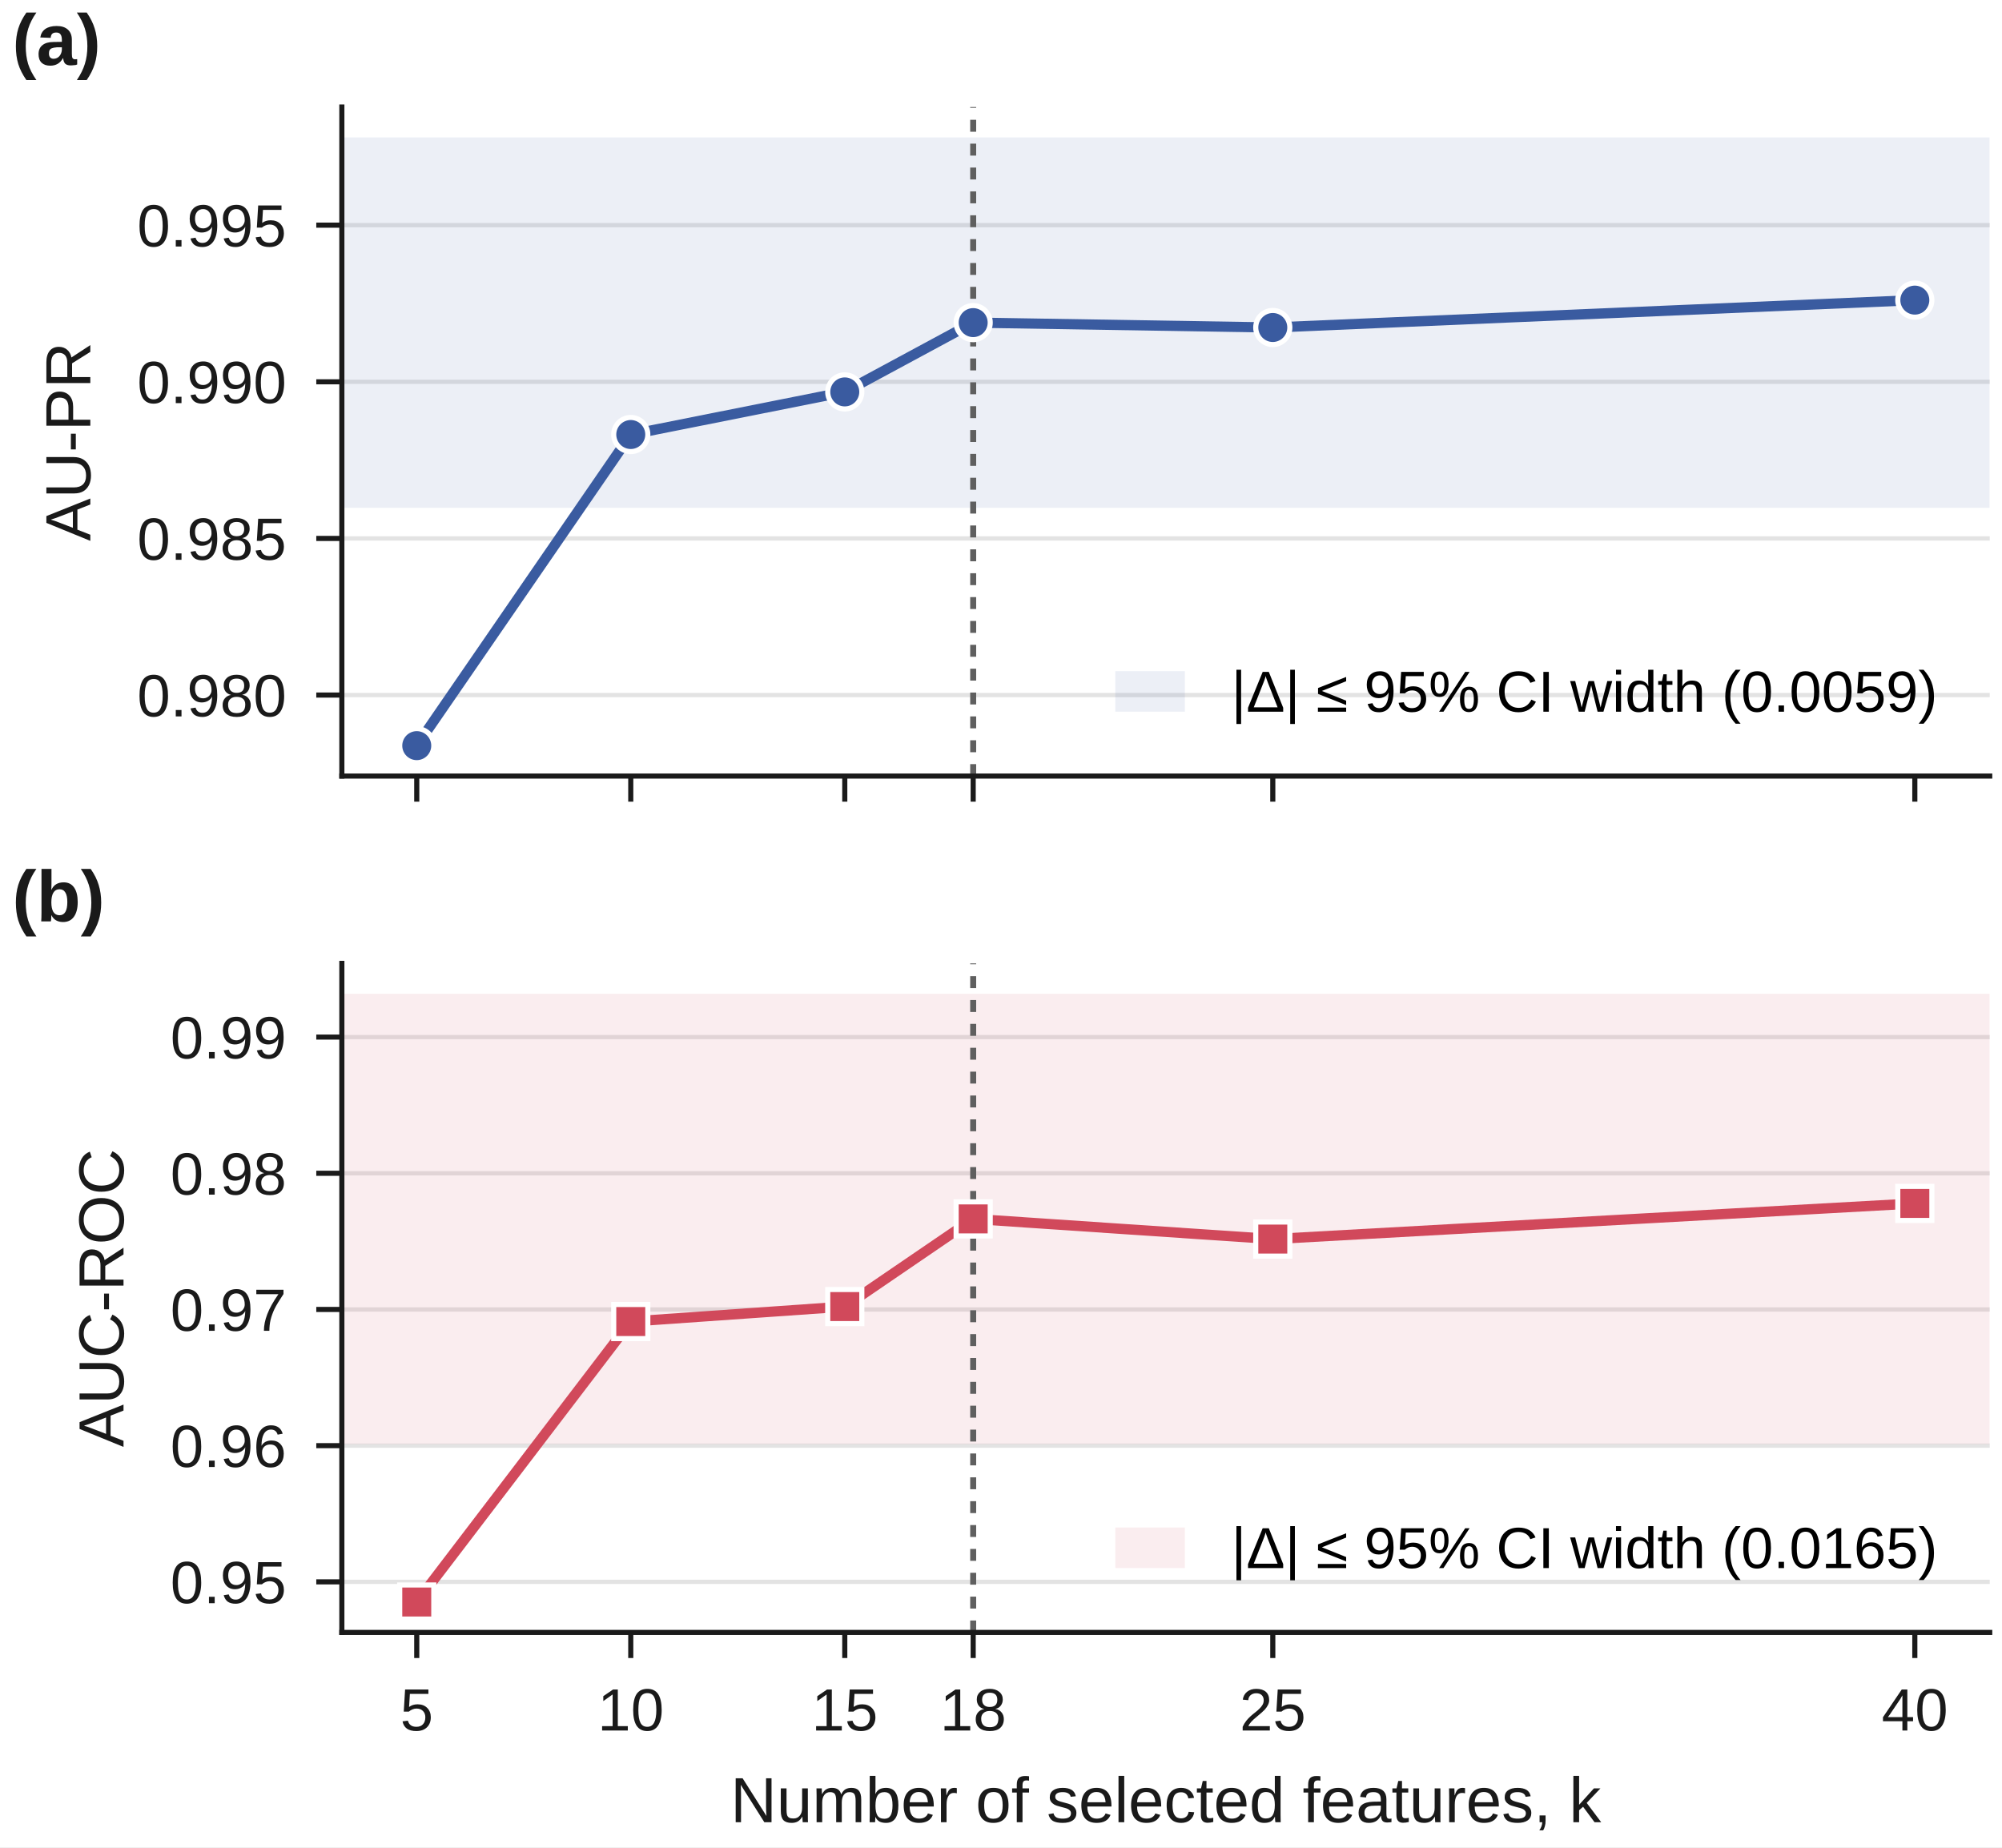
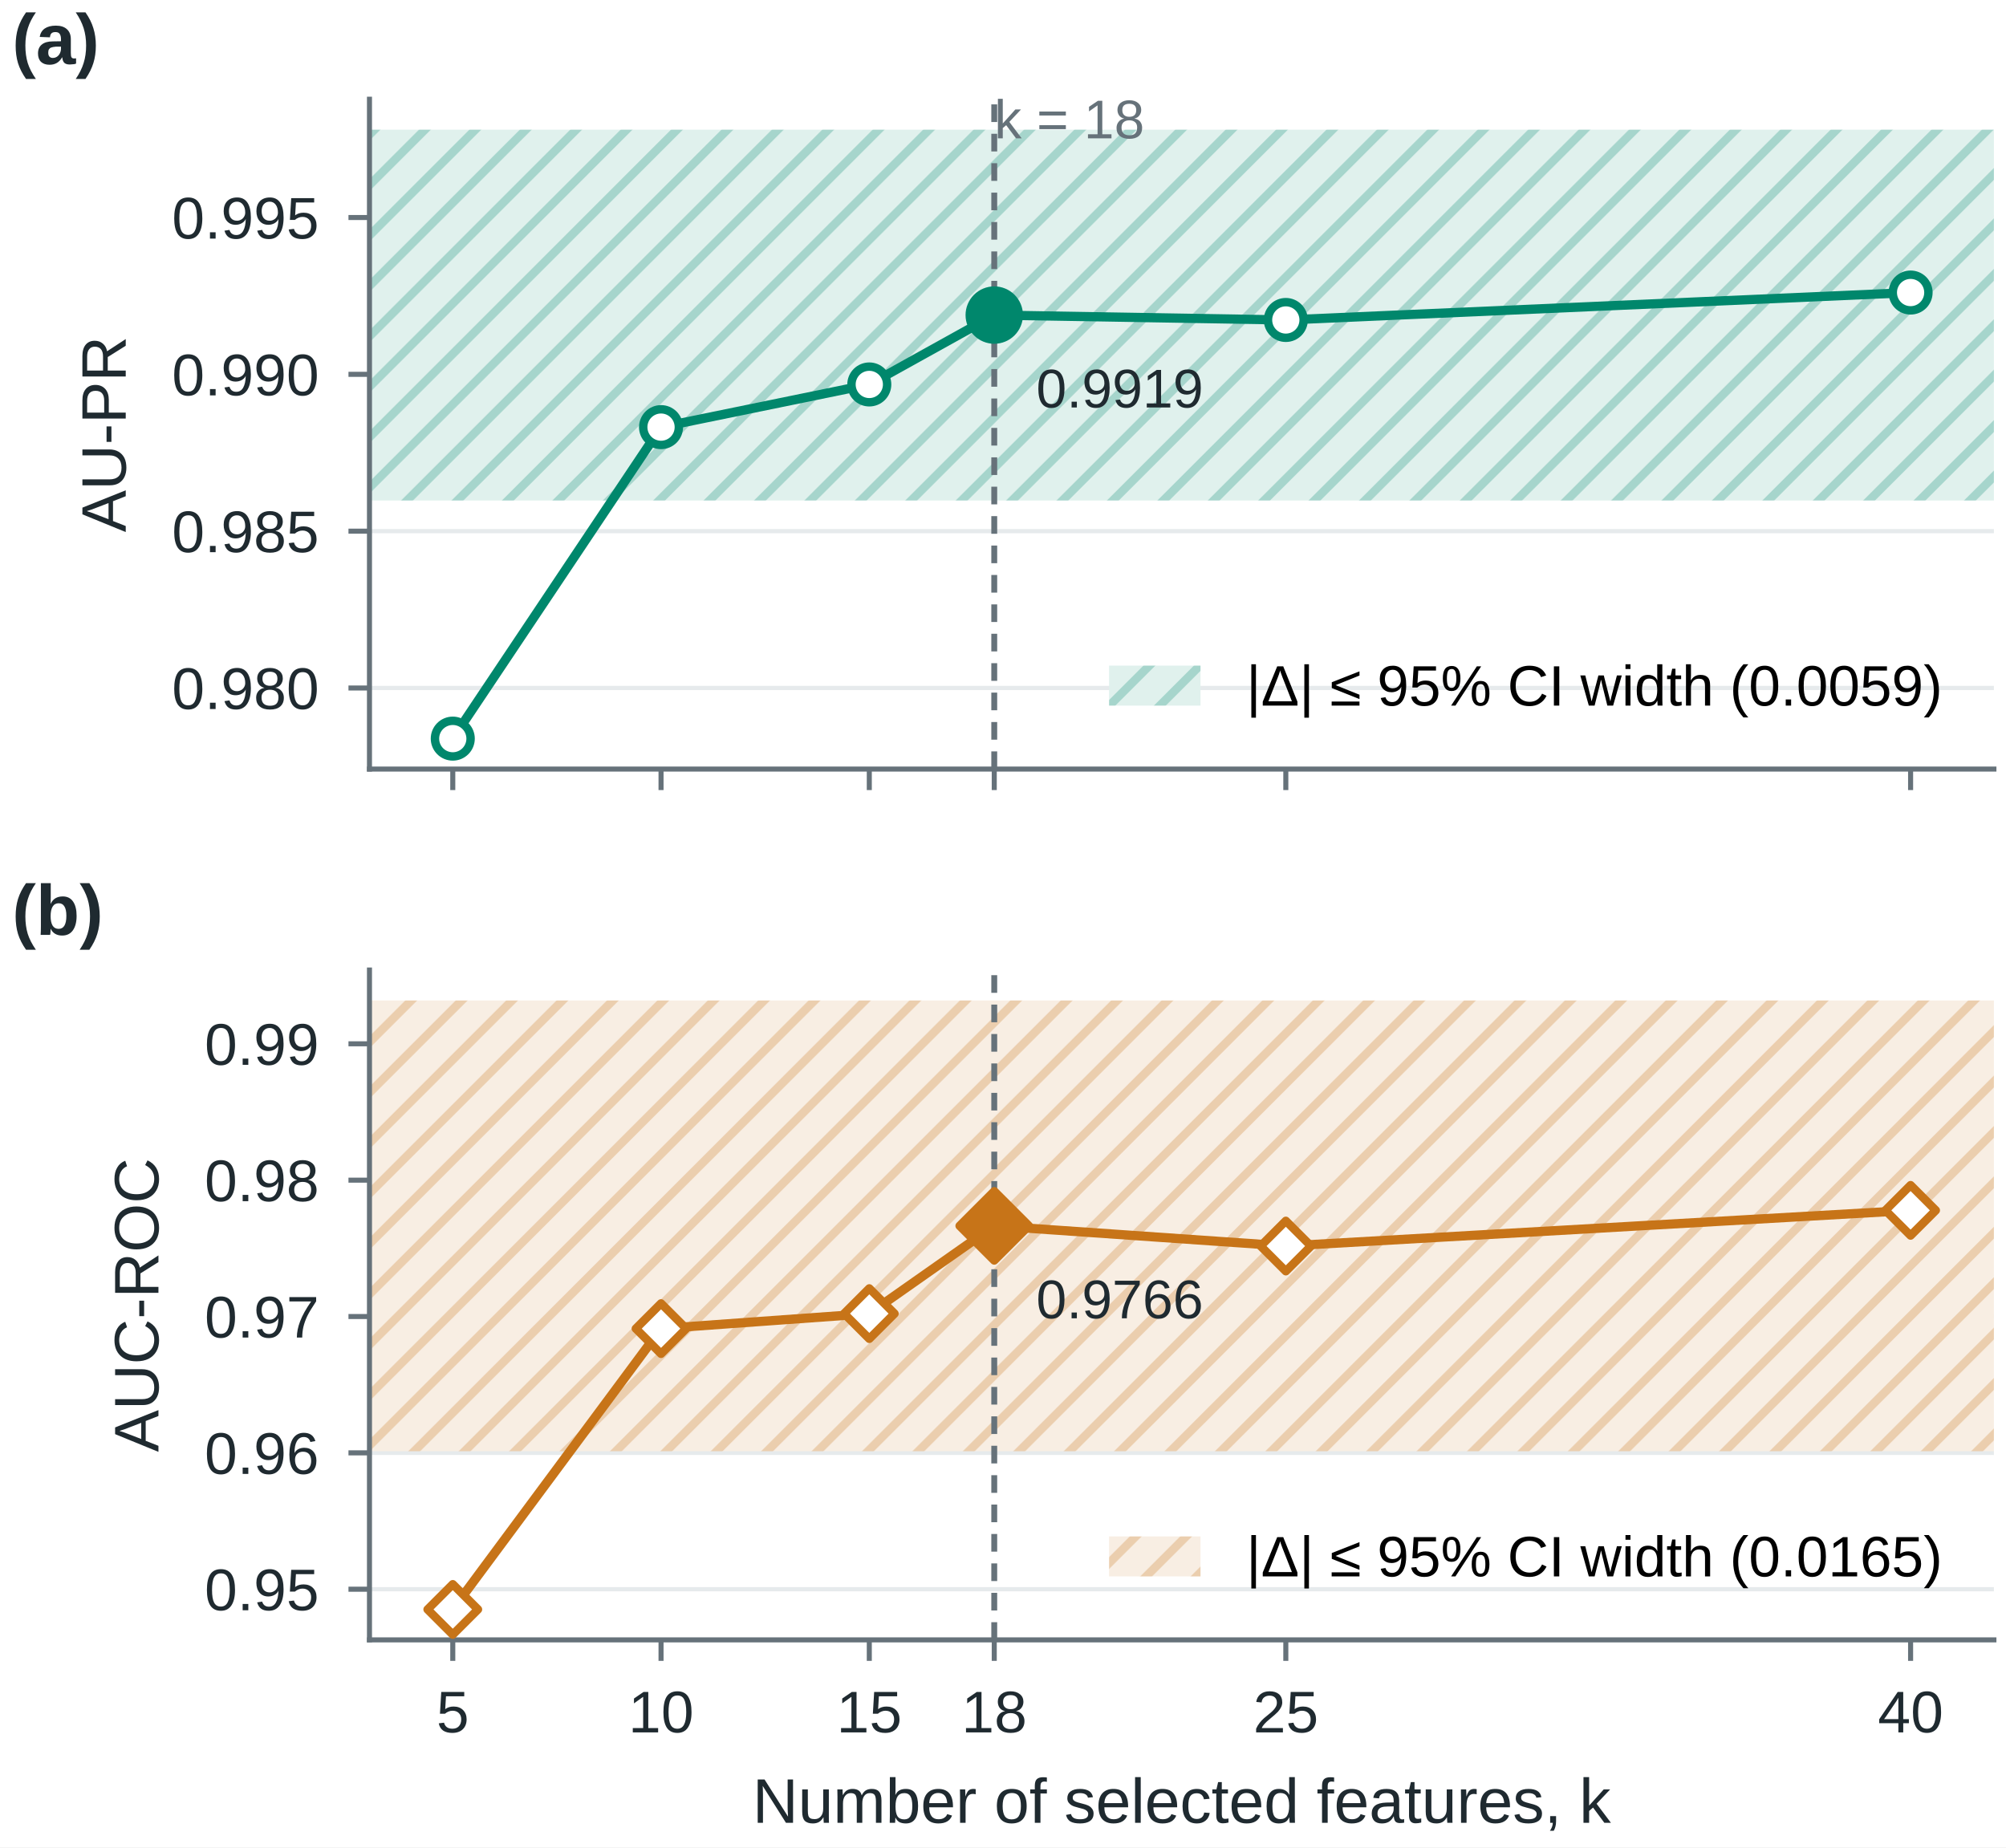
- <svg xmlns="http://www.w3.org/2000/svg" xmlns:xlink="http://www.w3.org/1999/xlink" width="234.867pt" height="216.737pt" viewBox="0 0 234.867 216.737" version="1.1">
+ <svg xmlns="http://www.w3.org/2000/svg" xmlns:xlink="http://www.w3.org/1999/xlink" width="238.734pt" height="219.854pt" viewBox="0 0 238.734 219.854" version="1.1">
  <defs>
    <style type="text/css">*{stroke-linejoin: round; stroke-linecap: butt}</style>
  </defs>
  <g id="figure_1">
    <g id="patch_1">
-       <path d="M -0 216.737  L 234.867 216.737  L 234.867 0  L -0 0  z " style="fill: #ffffff" />
+       <path d="M 0 219.854  L 238.734 219.854  L 238.734 0  L 0 0  z " style="fill: #ffffff" />
    </g>
    <g id="axes_1">
      <g id="patch_2">
-         <path d="M 40.105 91.057  L 233.427 91.057  L 233.427 12.557  L 40.105 12.557  z " style="fill: #ffffff" />
+         <path d="M 43.971 91.523  L 237.294 91.523  L 237.294 11.808  L 43.971 11.808  z " style="fill: #ffffff" />
      </g>
      <g id="matplotlib.axis_1">
        <g id="xtick_1">
          <g id="line2d_1">
            <defs>
-               <path id="m7e0cf48f08" d="M 0 0  L 0 3  " style="stroke: #1a1a1a; stroke-width: 0.6" />
+               <path id="md4a63509a5" d="M 0 0  L 0 2.5  " style="stroke: #66727a; stroke-width: 0.6" />
            </defs>
            <g>
-               <use xlink:href="#m7e0cf48f08" x="48.892" y="91.057" style="fill: #1a1a1a; stroke: #1a1a1a; stroke-width: 0.6" />
+               <use xlink:href="#md4a63509a5" x="53.885" y="91.523" style="fill: #66727a; stroke: #66727a; stroke-width: 0.6" />
            </g>
          </g>
        </g>
        <g id="xtick_2">
          <g id="line2d_2">
            <g>
-               <use xlink:href="#m7e0cf48f08" x="73.999" y="91.057" style="fill: #1a1a1a; stroke: #1a1a1a; stroke-width: 0.6" />
+               <use xlink:href="#md4a63509a5" x="78.67" y="91.523" style="fill: #66727a; stroke: #66727a; stroke-width: 0.6" />
            </g>
          </g>
        </g>
        <g id="xtick_3">
          <g id="line2d_3">
            <g>
-               <use xlink:href="#m7e0cf48f08" x="99.106" y="91.057" style="fill: #1a1a1a; stroke: #1a1a1a; stroke-width: 0.6" />
+               <use xlink:href="#md4a63509a5" x="103.455" y="91.523" style="fill: #66727a; stroke: #66727a; stroke-width: 0.6" />
            </g>
          </g>
        </g>
        <g id="xtick_4">
          <g id="line2d_4">
            <g>
-               <use xlink:href="#m7e0cf48f08" x="114.17" y="91.057" style="fill: #1a1a1a; stroke: #1a1a1a; stroke-width: 0.6" />
+               <use xlink:href="#md4a63509a5" x="118.326" y="91.523" style="fill: #66727a; stroke: #66727a; stroke-width: 0.6" />
            </g>
          </g>
        </g>
        <g id="xtick_5">
          <g id="line2d_5">
            <g>
-               <use xlink:href="#m7e0cf48f08" x="149.319" y="91.057" style="fill: #1a1a1a; stroke: #1a1a1a; stroke-width: 0.6" />
+               <use xlink:href="#md4a63509a5" x="153.025" y="91.523" style="fill: #66727a; stroke: #66727a; stroke-width: 0.6" />
            </g>
          </g>
        </g>
        <g id="xtick_6">
          <g id="line2d_6">
            <g>
-               <use xlink:href="#m7e0cf48f08" x="224.64" y="91.057" style="fill: #1a1a1a; stroke: #1a1a1a; stroke-width: 0.6" />
+               <use xlink:href="#md4a63509a5" x="227.38" y="91.523" style="fill: #66727a; stroke: #66727a; stroke-width: 0.6" />
            </g>
          </g>
        </g>
      </g>
      <g id="matplotlib.axis_2">
        <g id="ytick_1">
          <g id="line2d_7">
-             <path d="M 40.105 81.554  L 233.427 81.554  " clip-path="url(#p0facd030ea)" style="fill: none; stroke: #e3e3e3; stroke-width: 0.5; stroke-linecap: square" />
+             <path d="M 43.971 81.874  L 237.294 81.874  " clip-path="url(#p8e2235a9a6)" style="fill: none; stroke: #e6eaec; stroke-width: 0.5; stroke-linecap: square" />
          </g>
          <g id="line2d_8">
            <defs>
-               <path id="m13cf959340" d="M 0 0  L -3 0  " style="stroke: #1a1a1a; stroke-width: 0.6" />
+               <path id="m8deb9ed9f4" d="M 0 0  L -2.5 0  " style="stroke: #66727a; stroke-width: 0.6" />
            </defs>
            <g>
-               <use xlink:href="#m13cf959340" x="40.105" y="81.554" style="fill: #1a1a1a; stroke: #1a1a1a; stroke-width: 0.6" />
+               <use xlink:href="#m8deb9ed9f4" x="43.971" y="81.874" style="fill: #66727a; stroke: #66727a; stroke-width: 0.6" />
            </g>
          </g>
          <g id="text_1">
-             <text style="font-size: 7px; font-family: 'Arial', 'Helvetica', 'Liberation Sans', 'DejaVu Sans', sans-serif; text-anchor: end; fill: #1a1a1a" x="33.605" y="84.059" transform="rotate(-0 33.60457 84.05944)">0.980</text>
+             <text style="font-size: 7px; font-family: 'Arial', 'Helvetica', 'Liberation Sans', 'DejaVu Sans', sans-serif; text-anchor: end; fill: #1f2a30" x="37.971" y="84.379" transform="rotate(-0 37.97102 84.37916)">0.980</text>
          </g>
        </g>
        <g id="ytick_2">
          <g id="line2d_9">
-             <path d="M 40.105 63.176  L 233.427 63.176  " clip-path="url(#p0facd030ea)" style="fill: none; stroke: #e3e3e3; stroke-width: 0.5; stroke-linecap: square" />
+             <path d="M 43.971 63.211  L 237.294 63.211  " clip-path="url(#p8e2235a9a6)" style="fill: none; stroke: #e6eaec; stroke-width: 0.5; stroke-linecap: square" />
          </g>
          <g id="line2d_10">
            <g>
-               <use xlink:href="#m13cf959340" x="40.105" y="63.176" style="fill: #1a1a1a; stroke: #1a1a1a; stroke-width: 0.6" />
+               <use xlink:href="#m8deb9ed9f4" x="43.971" y="63.211" style="fill: #66727a; stroke: #66727a; stroke-width: 0.6" />
            </g>
          </g>
          <g id="text_2">
-             <text style="font-size: 7px; font-family: 'Arial', 'Helvetica', 'Liberation Sans', 'DejaVu Sans', sans-serif; text-anchor: end; fill: #1a1a1a" x="33.605" y="65.681" transform="rotate(-0 33.60457 65.68105)">0.985</text>
+             <text style="font-size: 7px; font-family: 'Arial', 'Helvetica', 'Liberation Sans', 'DejaVu Sans', sans-serif; text-anchor: end; fill: #1f2a30" x="37.971" y="65.716" transform="rotate(-0 37.97102 65.71623)">0.985</text>
          </g>
        </g>
        <g id="ytick_3">
          <g id="line2d_11">
-             <path d="M 40.105 44.797  L 233.427 44.797  " clip-path="url(#p0facd030ea)" style="fill: none; stroke: #e3e3e3; stroke-width: 0.5; stroke-linecap: square" />
+             <path d="M 43.971 44.548  L 237.294 44.548  " clip-path="url(#p8e2235a9a6)" style="fill: none; stroke: #e6eaec; stroke-width: 0.5; stroke-linecap: square" />
          </g>
          <g id="line2d_12">
            <g>
-               <use xlink:href="#m13cf959340" x="40.105" y="44.797" style="fill: #1a1a1a; stroke: #1a1a1a; stroke-width: 0.6" />
+               <use xlink:href="#m8deb9ed9f4" x="43.971" y="44.548" style="fill: #66727a; stroke: #66727a; stroke-width: 0.6" />
            </g>
          </g>
          <g id="text_3">
-             <text style="font-size: 7px; font-family: 'Arial', 'Helvetica', 'Liberation Sans', 'DejaVu Sans', sans-serif; text-anchor: end; fill: #1a1a1a" x="33.605" y="47.303" transform="rotate(-0 33.60457 47.30267)">0.990</text>
+             <text style="font-size: 7px; font-family: 'Arial', 'Helvetica', 'Liberation Sans', 'DejaVu Sans', sans-serif; text-anchor: end; fill: #1f2a30" x="37.971" y="47.053" transform="rotate(-0 37.97102 47.0533)">0.990</text>
          </g>
        </g>
        <g id="ytick_4">
          <g id="line2d_13">
-             <path d="M 40.105 26.419  L 233.427 26.419  " clip-path="url(#p0facd030ea)" style="fill: none; stroke: #e3e3e3; stroke-width: 0.5; stroke-linecap: square" />
+             <path d="M 43.971 25.885  L 237.294 25.885  " clip-path="url(#p8e2235a9a6)" style="fill: none; stroke: #e6eaec; stroke-width: 0.5; stroke-linecap: square" />
          </g>
          <g id="line2d_14">
            <g>
-               <use xlink:href="#m13cf959340" x="40.105" y="26.419" style="fill: #1a1a1a; stroke: #1a1a1a; stroke-width: 0.6" />
+               <use xlink:href="#m8deb9ed9f4" x="43.971" y="25.885" style="fill: #66727a; stroke: #66727a; stroke-width: 0.6" />
            </g>
          </g>
          <g id="text_4">
-             <text style="font-size: 7px; font-family: 'Arial', 'Helvetica', 'Liberation Sans', 'DejaVu Sans', sans-serif; text-anchor: end; fill: #1a1a1a" x="33.605" y="28.924" transform="rotate(-0 33.60457 28.92428)">0.995</text>
+             <text style="font-size: 7px; font-family: 'Arial', 'Helvetica', 'Liberation Sans', 'DejaVu Sans', sans-serif; text-anchor: end; fill: #1f2a30" x="37.971" y="28.39" transform="rotate(-0 37.97102 28.39037)">0.995</text>
          </g>
        </g>
        <g id="text_5">
-           <text style="font-size: 7.5px; font-family: 'Arial', 'Helvetica', 'Liberation Sans', 'DejaVu Sans', sans-serif; text-anchor: middle; fill: #1a1a1a" x="10.599" y="51.807" transform="rotate(-90 10.59863 51.80661)">AU-PR</text>
-         </g>
+           <text style="font-size: 7.5px; font-family: 'Arial', 'Helvetica', 'Liberation Sans', 'DejaVu Sans', sans-serif; text-anchor: middle; fill: #1f2a30" x="14.965" y="51.666" transform="rotate(-90 14.96509 51.66576)">AU-PR</text>
+         </g>
+       </g>
+       <g id="FillBetweenPolyCollection_1">
+         <path d="M 43.971 15.432  L 43.971 59.56  L 237.294 59.56  L 237.294 15.432  L 237.294 15.432  L 43.971 15.432  z " clip-path="url(#p8e2235a9a6)" style="fill: url(#h122f9add9c)" />
+       </g>
+       <g id="line2d_15">
+         <path d="M 118.326 91.523  L 118.326 11.808  " clip-path="url(#p8e2235a9a6)" style="fill: none; stroke-dasharray: 2.1,1.4; stroke-dashoffset: 0; stroke: #66727a; stroke-width: 0.7" />
      </g>
      <g id="patch_3">
-         <path d="M 40.105 59.58  L 233.427 59.58  L 233.427 16.125  L 40.105 16.125  z " clip-path="url(#p0facd030ea)" style="fill: #3a5ba0; opacity: 0.1" />
-       </g>
-       <g id="line2d_15">
-         <path d="M 114.17 91.057  L 114.17 12.557  " clip-path="url(#p0facd030ea)" style="fill: none; stroke-dasharray: 1.4,1.4; stroke-dashoffset: 0; stroke: #5f5f5f; stroke-width: 0.7" />
+         <path d="M 43.971 91.523  L 43.971 11.808  " style="fill: none; stroke: #66727a; stroke-width: 0.6; stroke-linejoin: miter; stroke-linecap: square" />
+       </g>
+       <g id="patch_4">
+         <path d="M 43.971 91.523  L 237.294 91.523  " style="fill: none; stroke: #66727a; stroke-width: 0.6; stroke-linejoin: miter; stroke-linecap: square" />
      </g>
      <g id="line2d_16">
-         <path d="M 48.892 87.488  L 73.999 50.983  L 99.106 45.983  L 114.17 37.853  L 149.319 38.426  L 224.64 35.213  " clip-path="url(#p0facd030ea)" style="fill: none; stroke: #3a5ba0; stroke-width: 1.2; stroke-linecap: square" />
-         <defs>
-           <path id="m6a70f85eb6" d="M 0 2  C 0.53 2 1.039 1.789 1.414 1.414  C 1.789 1.039 2 0.53 2 0  C 2 -0.53 1.789 -1.039 1.414 -1.414  C 1.039 -1.789 0.53 -2 0 -2  C -0.53 -2 -1.039 -1.789 -1.414 -1.414  C -1.789 -1.039 -2 -0.53 -2 0  C -2 0.53 -1.789 1.039 -1.414 1.414  C -1.039 1.789 -0.53 2 0 2  z " style="stroke: #ffffff; stroke-width: 0.6" />
-         </defs>
-         <g clip-path="url(#p0facd030ea)">
-           <use xlink:href="#m6a70f85eb6" x="48.892" y="87.488" style="fill: #3a5ba0; stroke: #ffffff; stroke-width: 0.6" />
-           <use xlink:href="#m6a70f85eb6" x="73.999" y="50.983" style="fill: #3a5ba0; stroke: #ffffff; stroke-width: 0.6" />
-           <use xlink:href="#m6a70f85eb6" x="99.106" y="45.983" style="fill: #3a5ba0; stroke: #ffffff; stroke-width: 0.6" />
-           <use xlink:href="#m6a70f85eb6" x="114.17" y="37.853" style="fill: #3a5ba0; stroke: #ffffff; stroke-width: 0.6" />
-           <use xlink:href="#m6a70f85eb6" x="149.319" y="38.426" style="fill: #3a5ba0; stroke: #ffffff; stroke-width: 0.6" />
-           <use xlink:href="#m6a70f85eb6" x="224.64" y="35.213" style="fill: #3a5ba0; stroke: #ffffff; stroke-width: 0.6" />
-         </g>
-       </g>
-       <g id="patch_4">
-         <path d="M 40.105 91.057  L 40.105 12.557  " style="fill: none; stroke: #1a1a1a; stroke-width: 0.6; stroke-linejoin: miter; stroke-linecap: square" />
-       </g>
-       <g id="patch_5">
-         <path d="M 40.105 91.057  L 233.427 91.057  " style="fill: none; stroke: #1a1a1a; stroke-width: 0.6; stroke-linejoin: miter; stroke-linecap: square" />
+         <path d="M 53.885 87.9  L 78.67 50.83  L 103.455 45.752  L 118.326 37.496  L 153.025 38.078  L 227.38 34.815  " clip-path="url(#p8e2235a9a6)" style="fill: none; stroke: #00876c; stroke-width: 1.1; stroke-linecap: square" />
      </g>
      <g id="text_6">
-         <text style="font-weight: 700; font-size: 8.5px; font-family: 'Arial', 'Helvetica', 'Liberation Sans', 'DejaVu Sans', sans-serif; text-anchor: start; fill: #1a1a1a" x="1.44" y="7.628" transform="rotate(-0 1.44 7.627734)">(a)</text>
+         <text style="font-size: 6.5px; font-family: 'Arial', 'Helvetica', 'Liberation Sans', 'DejaVu Sans', sans-serif; text-anchor: start; fill: #1f2a30" x="123.326" y="48.496" transform="rotate(-0 123.326 48.49575)">0.9919</text>
+       </g>
+       <g id="text_7">
+         <text style="font-weight: 700; font-size: 8.5px; font-family: 'Arial', 'Helvetica', 'Liberation Sans', 'DejaVu Sans', sans-serif; text-anchor: start; fill: #1f2a30" x="1.44" y="7.628" transform="rotate(-0 1.44 7.627734)">(a)</text>
+       </g>
+       <g id="text_8">
+         <text style="font-size: 6.5px; font-family: 'Arial', 'Helvetica', 'Liberation Sans', 'DejaVu Sans', sans-serif; text-anchor: start; fill: #66727a" x="118.326" y="16.461" transform="rotate(-0 118.326 16.46075)"> k = 18</text>
+       </g>
+       <g id="PathCollection_1">
+         <path d="M 53.885 90.021  C 54.448 90.021 54.987 89.798 55.385 89.4  C 55.783 89.002 56.006 88.463 56.006 87.9  C 56.006 87.337 55.783 86.798 55.385 86.4  C 54.987 86.002 54.448 85.779 53.885 85.779  C 53.322 85.779 52.783 86.002 52.385 86.4  C 51.987 86.798 51.764 87.337 51.764 87.9  C 51.764 88.463 51.987 89.002 52.385 89.4  C 52.783 89.798 53.322 90.021 53.885 90.021  z " clip-path="url(#p8e2235a9a6)" style="fill: #ffffff; stroke: #00876c" />
+         <path d="M 78.67 52.951  C 79.233 52.951 79.772 52.728 80.17 52.33  C 80.568 51.932 80.791 51.392 80.791 50.83  C 80.791 50.267 80.568 49.728 80.17 49.33  C 79.772 48.932 79.233 48.709 78.67 48.709  C 78.107 48.709 77.568 48.932 77.17 49.33  C 76.772 49.728 76.549 50.267 76.549 50.83  C 76.549 51.392 76.772 51.932 77.17 52.33  C 77.568 52.728 78.107 52.951 78.67 52.951  z " clip-path="url(#p8e2235a9a6)" style="fill: #ffffff; stroke: #00876c" />
+         <path d="M 103.455 47.873  C 104.018 47.873 104.557 47.65 104.955 47.252  C 105.353 46.854 105.576 46.315 105.576 45.752  C 105.576 45.189 105.353 44.65 104.955 44.252  C 104.557 43.854 104.018 43.631 103.455 43.631  C 102.892 43.631 102.353 43.854 101.955 44.252  C 101.557 44.65 101.334 45.189 101.334 45.752  C 101.334 46.315 101.557 46.854 101.955 47.252  C 102.353 47.65 102.892 47.873 103.455 47.873  z " clip-path="url(#p8e2235a9a6)" style="fill: #ffffff; stroke: #00876c" />
+         <path d="M 118.326 40.411  C 119.099 40.411 119.841 40.104 120.388 39.557  C 120.934 39.011 121.241 38.269 121.241 37.496  C 121.241 36.723 120.934 35.981 120.388 35.434  C 119.841 34.887 119.099 34.58 118.326 34.58  C 117.553 34.58 116.811 34.887 116.264 35.434  C 115.718 35.981 115.41 36.723 115.41 37.496  C 115.41 38.269 115.718 39.011 116.264 39.557  C 116.811 40.104 117.553 40.411 118.326 40.411  z " clip-path="url(#p8e2235a9a6)" style="fill: #00876c; stroke: #00876c" />
+         <path d="M 153.025 40.199  C 153.588 40.199 154.127 39.976 154.525 39.578  C 154.923 39.18 155.146 38.641 155.146 38.078  C 155.146 37.515 154.923 36.976 154.525 36.578  C 154.127 36.18 153.588 35.957 153.025 35.957  C 152.462 35.957 151.923 36.18 151.525 36.578  C 151.127 36.976 150.904 37.515 150.904 38.078  C 150.904 38.641 151.127 39.18 151.525 39.578  C 151.923 39.976 152.462 40.199 153.025 40.199  z " clip-path="url(#p8e2235a9a6)" style="fill: #ffffff; stroke: #00876c" />
+         <path d="M 227.38 36.936  C 227.942 36.936 228.482 36.713 228.88 36.315  C 229.278 35.917 229.501 35.377 229.501 34.815  C 229.501 34.252 229.278 33.713 228.88 33.315  C 228.482 32.917 227.942 32.693 227.38 32.693  C 226.817 32.693 226.278 32.917 225.88 33.315  C 225.482 33.713 225.259 34.252 225.259 34.815  C 225.259 35.377 225.482 35.917 225.88 36.315  C 226.278 36.713 226.817 36.936 227.38 36.936  z " clip-path="url(#p8e2235a9a6)" style="fill: #ffffff; stroke: #00876c" />
      </g>
      <g id="legend_1">
-         <g id="patch_6">
-           <path d="M 130.845 83.505  L 139.005 83.505  L 139.005 78.745  L 130.845 78.745  z " style="fill: #3a5ba0; opacity: 0.1" />
-         </g>
-         <g id="text_7">
-           <text style="font-size: 6.8px; font-family: 'Arial', 'Helvetica', 'Liberation Sans', 'DejaVu Sans', sans-serif; text-anchor: start" x="144.445" y="83.505" transform="rotate(-0 144.4452 83.50532)">|Δ| ≤ 95% CI width (0.0059)</text>
+         <g id="patch_5">
+           <path d="M 131.992 83.972  L 142.872 83.972  L 142.872 79.212  L 131.992 79.212  z " style="fill: url(#h122f9add9c)" />
+         </g>
+         <g id="text_9">
+           <text style="font-size: 6.8px; font-family: 'Arial', 'Helvetica', 'Liberation Sans', 'DejaVu Sans', sans-serif; text-anchor: start" x="148.312" y="83.972" transform="rotate(-0 148.3116 83.97215)">|Δ| ≤ 95% CI width (0.0059)</text>
        </g>
      </g>
    </g>
    <g id="axes_2">
-       <g id="patch_7">
-         <path d="M 40.105 191.536  L 233.427 191.536  L 233.427 113.036  L 40.105 113.036  z " style="fill: #ffffff" />
+       <g id="patch_6">
+         <path d="M 43.971 195.153  L 237.294 195.153  L 237.294 115.438  L 43.971 115.438  z " style="fill: #ffffff" />
      </g>
      <g id="matplotlib.axis_3">
        <g id="xtick_7">
          <g id="line2d_17">
            <g>
-               <use xlink:href="#m7e0cf48f08" x="48.892" y="191.536" style="fill: #1a1a1a; stroke: #1a1a1a; stroke-width: 0.6" />
-             </g>
-           </g>
-           <g id="text_8">
-             <text style="font-size: 7px; font-family: 'Arial', 'Helvetica', 'Liberation Sans', 'DejaVu Sans', sans-serif; text-anchor: middle; fill: #1a1a1a" x="48.892" y="203.047" transform="rotate(-0 48.89197 203.0467)">5</text>
+               <use xlink:href="#md4a63509a5" x="53.885" y="195.153" style="fill: #66727a; stroke: #66727a; stroke-width: 0.6" />
+             </g>
+           </g>
+           <g id="text_10">
+             <text style="font-size: 7px; font-family: 'Arial', 'Helvetica', 'Liberation Sans', 'DejaVu Sans', sans-serif; text-anchor: middle; fill: #1f2a30" x="53.885" y="206.164" transform="rotate(-0 53.88502 206.1635)">5</text>
          </g>
        </g>
        <g id="xtick_8">
          <g id="line2d_18">
            <g>
-               <use xlink:href="#m7e0cf48f08" x="73.999" y="191.536" style="fill: #1a1a1a; stroke: #1a1a1a; stroke-width: 0.6" />
-             </g>
-           </g>
-           <g id="text_9">
-             <text style="font-size: 7px; font-family: 'Arial', 'Helvetica', 'Liberation Sans', 'DejaVu Sans', sans-serif; text-anchor: middle; fill: #1a1a1a" x="73.999" y="203.047" transform="rotate(-0 73.99883 203.0467)">10</text>
+               <use xlink:href="#md4a63509a5" x="78.67" y="195.153" style="fill: #66727a; stroke: #66727a; stroke-width: 0.6" />
+             </g>
+           </g>
+           <g id="text_11">
+             <text style="font-size: 7px; font-family: 'Arial', 'Helvetica', 'Liberation Sans', 'DejaVu Sans', sans-serif; text-anchor: middle; fill: #1f2a30" x="78.67" y="206.164" transform="rotate(-0 78.66999 206.1635)">10</text>
          </g>
        </g>
        <g id="xtick_9">
          <g id="line2d_19">
            <g>
-               <use xlink:href="#m7e0cf48f08" x="99.106" y="191.536" style="fill: #1a1a1a; stroke: #1a1a1a; stroke-width: 0.6" />
-             </g>
-           </g>
-           <g id="text_10">
-             <text style="font-size: 7px; font-family: 'Arial', 'Helvetica', 'Liberation Sans', 'DejaVu Sans', sans-serif; text-anchor: middle; fill: #1a1a1a" x="99.106" y="203.047" transform="rotate(-0 99.10569 203.0467)">15</text>
+               <use xlink:href="#md4a63509a5" x="103.455" y="195.153" style="fill: #66727a; stroke: #66727a; stroke-width: 0.6" />
+             </g>
+           </g>
+           <g id="text_12">
+             <text style="font-size: 7px; font-family: 'Arial', 'Helvetica', 'Liberation Sans', 'DejaVu Sans', sans-serif; text-anchor: middle; fill: #1f2a30" x="103.455" y="206.164" transform="rotate(-0 103.455 206.1635)">15</text>
          </g>
        </g>
        <g id="xtick_10">
          <g id="line2d_20">
            <g>
-               <use xlink:href="#m7e0cf48f08" x="114.17" y="191.536" style="fill: #1a1a1a; stroke: #1a1a1a; stroke-width: 0.6" />
-             </g>
-           </g>
-           <g id="text_11">
-             <text style="font-size: 7px; font-family: 'Arial', 'Helvetica', 'Liberation Sans', 'DejaVu Sans', sans-serif; text-anchor: middle; fill: #1a1a1a" x="114.17" y="203.047" transform="rotate(-0 114.1698 203.0467)">18</text>
+               <use xlink:href="#md4a63509a5" x="118.326" y="195.153" style="fill: #66727a; stroke: #66727a; stroke-width: 0.6" />
+             </g>
+           </g>
+           <g id="text_13">
+             <text style="font-size: 7px; font-family: 'Arial', 'Helvetica', 'Liberation Sans', 'DejaVu Sans', sans-serif; text-anchor: middle; fill: #1f2a30" x="118.326" y="206.164" transform="rotate(-0 118.326 206.1635)">18</text>
          </g>
        </g>
        <g id="xtick_11">
          <g id="line2d_21">
            <g>
-               <use xlink:href="#m7e0cf48f08" x="149.319" y="191.536" style="fill: #1a1a1a; stroke: #1a1a1a; stroke-width: 0.6" />
-             </g>
-           </g>
-           <g id="text_12">
-             <text style="font-size: 7px; font-family: 'Arial', 'Helvetica', 'Liberation Sans', 'DejaVu Sans', sans-serif; text-anchor: middle; fill: #1a1a1a" x="149.319" y="203.047" transform="rotate(-0 149.3194 203.0467)">25</text>
+               <use xlink:href="#md4a63509a5" x="153.025" y="195.153" style="fill: #66727a; stroke: #66727a; stroke-width: 0.6" />
+             </g>
+           </g>
+           <g id="text_14">
+             <text style="font-size: 7px; font-family: 'Arial', 'Helvetica', 'Liberation Sans', 'DejaVu Sans', sans-serif; text-anchor: middle; fill: #1f2a30" x="153.025" y="206.164" transform="rotate(-0 153.0249 206.1635)">25</text>
          </g>
        </g>
        <g id="xtick_12">
          <g id="line2d_22">
            <g>
-               <use xlink:href="#m7e0cf48f08" x="224.64" y="191.536" style="fill: #1a1a1a; stroke: #1a1a1a; stroke-width: 0.6" />
-             </g>
-           </g>
-           <g id="text_13">
-             <text style="font-size: 7px; font-family: 'Arial', 'Helvetica', 'Liberation Sans', 'DejaVu Sans', sans-serif; text-anchor: middle; fill: #1a1a1a" x="224.64" y="203.047" transform="rotate(-0 224.64 203.0467)">40</text>
-           </g>
-         </g>
-         <g id="text_14">
-           <text style="font-size: 7.5px; font-family: 'Arial', 'Helvetica', 'Liberation Sans', 'DejaVu Sans', sans-serif; text-anchor: middle; fill: #1a1a1a" x="136.766" y="213.806" transform="rotate(-0 136.766 213.8063)">Number of selected features, k</text>
+               <use xlink:href="#md4a63509a5" x="227.38" y="195.153" style="fill: #66727a; stroke: #66727a; stroke-width: 0.6" />
+             </g>
+           </g>
+           <g id="text_15">
+             <text style="font-size: 7px; font-family: 'Arial', 'Helvetica', 'Liberation Sans', 'DejaVu Sans', sans-serif; text-anchor: middle; fill: #1f2a30" x="227.38" y="206.164" transform="rotate(-0 227.3799 206.1635)">40</text>
+           </g>
+         </g>
+         <g id="text_16">
+           <text style="font-size: 7.5px; font-family: 'Arial', 'Helvetica', 'Liberation Sans', 'DejaVu Sans', sans-serif; text-anchor: middle; fill: #1f2a30" x="140.632" y="216.923" transform="rotate(-0 140.6324 216.9231)">Number of selected features, k</text>
        </g>
      </g>
      <g id="matplotlib.axis_4">
        <g id="ytick_5">
          <g id="line2d_23">
-             <path d="M 40.105 185.6  L 233.427 185.6  " clip-path="url(#pd342ca93c8)" style="fill: none; stroke: #e3e3e3; stroke-width: 0.5; stroke-linecap: square" />
+             <path d="M 43.971 189.125  L 237.294 189.125  " clip-path="url(#p094777d245)" style="fill: none; stroke: #e6eaec; stroke-width: 0.5; stroke-linecap: square" />
          </g>
          <g id="line2d_24">
            <g>
-               <use xlink:href="#m13cf959340" x="40.105" y="185.6" style="fill: #1a1a1a; stroke: #1a1a1a; stroke-width: 0.6" />
-             </g>
-           </g>
-           <g id="text_15">
-             <text style="font-size: 7px; font-family: 'Arial', 'Helvetica', 'Liberation Sans', 'DejaVu Sans', sans-serif; text-anchor: end; fill: #1a1a1a" x="33.605" y="188.105" transform="rotate(-0 33.60457 188.1053)">0.95</text>
+               <use xlink:href="#m8deb9ed9f4" x="43.971" y="189.125" style="fill: #66727a; stroke: #66727a; stroke-width: 0.6" />
+             </g>
+           </g>
+           <g id="text_17">
+             <text style="font-size: 7px; font-family: 'Arial', 'Helvetica', 'Liberation Sans', 'DejaVu Sans', sans-serif; text-anchor: end; fill: #1f2a30" x="37.971" y="191.63" transform="rotate(-0 37.97102 191.6302)">0.95</text>
          </g>
        </g>
        <g id="ytick_6">
          <g id="line2d_25">
-             <path d="M 40.105 169.621  L 233.427 169.621  " clip-path="url(#pd342ca93c8)" style="fill: none; stroke: #e3e3e3; stroke-width: 0.5; stroke-linecap: square" />
+             <path d="M 43.971 172.898  L 237.294 172.898  " clip-path="url(#p094777d245)" style="fill: none; stroke: #e6eaec; stroke-width: 0.5; stroke-linecap: square" />
          </g>
          <g id="line2d_26">
            <g>
-               <use xlink:href="#m13cf959340" x="40.105" y="169.621" style="fill: #1a1a1a; stroke: #1a1a1a; stroke-width: 0.6" />
-             </g>
-           </g>
-           <g id="text_16">
-             <text style="font-size: 7px; font-family: 'Arial', 'Helvetica', 'Liberation Sans', 'DejaVu Sans', sans-serif; text-anchor: end; fill: #1a1a1a" x="33.605" y="172.126" transform="rotate(-0 33.60457 172.1259)">0.96</text>
+               <use xlink:href="#m8deb9ed9f4" x="43.971" y="172.898" style="fill: #66727a; stroke: #66727a; stroke-width: 0.6" />
+             </g>
+           </g>
+           <g id="text_18">
+             <text style="font-size: 7px; font-family: 'Arial', 'Helvetica', 'Liberation Sans', 'DejaVu Sans', sans-serif; text-anchor: end; fill: #1f2a30" x="37.971" y="175.403" transform="rotate(-0 37.97102 175.4034)">0.96</text>
          </g>
        </g>
        <g id="ytick_7">
          <g id="line2d_27">
-             <path d="M 40.105 153.641  L 233.427 153.641  " clip-path="url(#pd342ca93c8)" style="fill: none; stroke: #e3e3e3; stroke-width: 0.5; stroke-linecap: square" />
+             <path d="M 43.971 156.671  L 237.294 156.671  " clip-path="url(#p094777d245)" style="fill: none; stroke: #e6eaec; stroke-width: 0.5; stroke-linecap: square" />
          </g>
          <g id="line2d_28">
            <g>
-               <use xlink:href="#m13cf959340" x="40.105" y="153.641" style="fill: #1a1a1a; stroke: #1a1a1a; stroke-width: 0.6" />
-             </g>
-           </g>
-           <g id="text_17">
-             <text style="font-size: 7px; font-family: 'Arial', 'Helvetica', 'Liberation Sans', 'DejaVu Sans', sans-serif; text-anchor: end; fill: #1a1a1a" x="33.605" y="156.147" transform="rotate(-0 33.60457 156.1465)">0.97</text>
+               <use xlink:href="#m8deb9ed9f4" x="43.971" y="156.671" style="fill: #66727a; stroke: #66727a; stroke-width: 0.6" />
+             </g>
+           </g>
+           <g id="text_19">
+             <text style="font-size: 7px; font-family: 'Arial', 'Helvetica', 'Liberation Sans', 'DejaVu Sans', sans-serif; text-anchor: end; fill: #1f2a30" x="37.971" y="159.177" transform="rotate(-0 37.97102 159.1766)">0.97</text>
          </g>
        </g>
        <g id="ytick_8">
          <g id="line2d_29">
-             <path d="M 40.105 137.662  L 233.427 137.662  " clip-path="url(#pd342ca93c8)" style="fill: none; stroke: #e3e3e3; stroke-width: 0.5; stroke-linecap: square" />
+             <path d="M 43.971 140.445  L 237.294 140.445  " clip-path="url(#p094777d245)" style="fill: none; stroke: #e6eaec; stroke-width: 0.5; stroke-linecap: square" />
          </g>
          <g id="line2d_30">
            <g>
-               <use xlink:href="#m13cf959340" x="40.105" y="137.662" style="fill: #1a1a1a; stroke: #1a1a1a; stroke-width: 0.6" />
-             </g>
-           </g>
-           <g id="text_18">
-             <text style="font-size: 7px; font-family: 'Arial', 'Helvetica', 'Liberation Sans', 'DejaVu Sans', sans-serif; text-anchor: end; fill: #1a1a1a" x="33.605" y="140.167" transform="rotate(-0 33.60457 140.1671)">0.98</text>
+               <use xlink:href="#m8deb9ed9f4" x="43.971" y="140.445" style="fill: #66727a; stroke: #66727a; stroke-width: 0.6" />
+             </g>
+           </g>
+           <g id="text_20">
+             <text style="font-size: 7px; font-family: 'Arial', 'Helvetica', 'Liberation Sans', 'DejaVu Sans', sans-serif; text-anchor: end; fill: #1f2a30" x="37.971" y="142.95" transform="rotate(-0 37.97102 142.9498)">0.98</text>
          </g>
        </g>
        <g id="ytick_9">
          <g id="line2d_31">
-             <path d="M 40.105 121.683  L 233.427 121.683  " clip-path="url(#pd342ca93c8)" style="fill: none; stroke: #e3e3e3; stroke-width: 0.5; stroke-linecap: square" />
+             <path d="M 43.971 124.218  L 237.294 124.218  " clip-path="url(#p094777d245)" style="fill: none; stroke: #e6eaec; stroke-width: 0.5; stroke-linecap: square" />
          </g>
          <g id="line2d_32">
            <g>
-               <use xlink:href="#m13cf959340" x="40.105" y="121.683" style="fill: #1a1a1a; stroke: #1a1a1a; stroke-width: 0.6" />
-             </g>
-           </g>
-           <g id="text_19">
-             <text style="font-size: 7px; font-family: 'Arial', 'Helvetica', 'Liberation Sans', 'DejaVu Sans', sans-serif; text-anchor: end; fill: #1a1a1a" x="33.605" y="124.188" transform="rotate(-0 33.60457 124.1877)">0.99</text>
-           </g>
-         </g>
-         <g id="text_20">
-           <text style="font-size: 7.5px; font-family: 'Arial', 'Helvetica', 'Liberation Sans', 'DejaVu Sans', sans-serif; text-anchor: middle; fill: #1a1a1a" x="14.491" y="152.286" transform="rotate(-90 14.49129 152.2863)">AUC-ROC</text>
-         </g>
+               <use xlink:href="#m8deb9ed9f4" x="43.971" y="124.218" style="fill: #66727a; stroke: #66727a; stroke-width: 0.6" />
+             </g>
+           </g>
+           <g id="text_21">
+             <text style="font-size: 7px; font-family: 'Arial', 'Helvetica', 'Liberation Sans', 'DejaVu Sans', sans-serif; text-anchor: end; fill: #1f2a30" x="37.971" y="126.723" transform="rotate(-0 37.97102 126.7231)">0.99</text>
+           </g>
+         </g>
+         <g id="text_22">
+           <text style="font-size: 7.5px; font-family: 'Arial', 'Helvetica', 'Liberation Sans', 'DejaVu Sans', sans-serif; text-anchor: middle; fill: #1f2a30" x="18.858" y="155.295" transform="rotate(-90 18.85774 155.2955)">AUC-ROC</text>
+         </g>
+       </g>
+       <g id="FillBetweenPolyCollection_2">
+         <path d="M 43.971 119.061  L 43.971 172.702  L 237.294 172.702  L 237.294 119.061  L 237.294 119.061  L 43.971 119.061  z " clip-path="url(#p094777d245)" style="fill: url(#hc3a9f0c00c)" />
+       </g>
+       <g id="line2d_33">
+         <path d="M 118.326 195.153  L 118.326 115.438  " clip-path="url(#p094777d245)" style="fill: none; stroke-dasharray: 2.1,1.4; stroke-dashoffset: 0; stroke: #66727a; stroke-width: 0.7" />
+       </g>
+       <g id="patch_7">
+         <path d="M 43.971 195.153  L 43.971 115.438  " style="fill: none; stroke: #66727a; stroke-width: 0.6; stroke-linejoin: miter; stroke-linecap: square" />
      </g>
      <g id="patch_8">
-         <path d="M 40.105 169.428  L 233.427 169.428  L 233.427 116.605  L 40.105 116.605  z " clip-path="url(#pd342ca93c8)" style="fill: #d1495b; opacity: 0.1" />
-       </g>
-       <g id="line2d_33">
-         <path d="M 114.17 191.536  L 114.17 113.036  " clip-path="url(#pd342ca93c8)" style="fill: none; stroke-dasharray: 1.4,1.4; stroke-dashoffset: 0; stroke: #5f5f5f; stroke-width: 0.7" />
+         <path d="M 43.971 195.153  L 237.294 195.153  " style="fill: none; stroke: #66727a; stroke-width: 0.6; stroke-linejoin: miter; stroke-linecap: square" />
      </g>
      <g id="line2d_34">
-         <path d="M 48.892 187.968  L 73.999 155.059  L 99.106 153.301  L 114.17 143.016  L 149.319 145.383  L 224.64 141.2  " clip-path="url(#pd342ca93c8)" style="fill: none; stroke: #d1495b; stroke-width: 1.2; stroke-linecap: square" />
-         <defs>
-           <path id="m196ec00d8c" d="M -2 2  L 2 2  L 2 -2  L -2 -2  z " style="stroke: #ffffff; stroke-width: 0.6; stroke-linejoin: miter" />
-         </defs>
-         <g clip-path="url(#pd342ca93c8)">
-           <use xlink:href="#m196ec00d8c" x="48.892" y="187.968" style="fill: #d1495b; stroke: #ffffff; stroke-width: 0.6; stroke-linejoin: miter" />
-           <use xlink:href="#m196ec00d8c" x="73.999" y="155.059" style="fill: #d1495b; stroke: #ffffff; stroke-width: 0.6; stroke-linejoin: miter" />
-           <use xlink:href="#m196ec00d8c" x="99.106" y="153.301" style="fill: #d1495b; stroke: #ffffff; stroke-width: 0.6; stroke-linejoin: miter" />
-           <use xlink:href="#m196ec00d8c" x="114.17" y="143.016" style="fill: #d1495b; stroke: #ffffff; stroke-width: 0.6; stroke-linejoin: miter" />
-           <use xlink:href="#m196ec00d8c" x="149.319" y="145.383" style="fill: #d1495b; stroke: #ffffff; stroke-width: 0.6; stroke-linejoin: miter" />
-           <use xlink:href="#m196ec00d8c" x="224.64" y="141.2" style="fill: #d1495b; stroke: #ffffff; stroke-width: 0.6; stroke-linejoin: miter" />
-         </g>
-       </g>
-       <g id="patch_9">
-         <path d="M 40.105 191.536  L 40.105 113.036  " style="fill: none; stroke: #1a1a1a; stroke-width: 0.6; stroke-linejoin: miter; stroke-linecap: square" />
-       </g>
-       <g id="patch_10">
-         <path d="M 40.105 191.536  L 233.427 191.536  " style="fill: none; stroke: #1a1a1a; stroke-width: 0.6; stroke-linejoin: miter; stroke-linecap: square" />
-       </g>
-       <g id="text_21">
-         <text style="font-weight: 700; font-size: 8.5px; font-family: 'Arial', 'Helvetica', 'Liberation Sans', 'DejaVu Sans', sans-serif; text-anchor: start; fill: #1a1a1a" x="1.44" y="108.107" transform="rotate(-0 1.44 108.1075)">(b)</text>
+         <path d="M 53.885 191.53  L 78.67 158.111  L 103.455 156.326  L 118.326 145.882  L 153.025 148.285  L 227.38 144.038  " clip-path="url(#p094777d245)" style="fill: none; stroke: #c77418; stroke-width: 1.1; stroke-linecap: square" />
+       </g>
+       <g id="text_23">
+         <text style="font-size: 6.5px; font-family: 'Arial', 'Helvetica', 'Liberation Sans', 'DejaVu Sans', sans-serif; text-anchor: start; fill: #1f2a30" x="123.326" y="156.882" transform="rotate(-0 123.326 156.8818)">0.9766</text>
+       </g>
+       <g id="text_24">
+         <text style="font-weight: 700; font-size: 8.5px; font-family: 'Arial', 'Helvetica', 'Liberation Sans', 'DejaVu Sans', sans-serif; text-anchor: start; fill: #1f2a30" x="1.44" y="111.257" transform="rotate(-0 1.44 111.2575)">(b)</text>
+       </g>
+       <g id="PathCollection_2">
+         <path d="M 53.885 194.53  L 56.885 191.53  L 53.885 188.53  L 50.885 191.53  z " clip-path="url(#p094777d245)" style="fill: #ffffff; stroke: #c77418" />
+         <path d="M 78.67 161.111  L 81.67 158.111  L 78.67 155.111  L 75.67 158.111  z " clip-path="url(#p094777d245)" style="fill: #ffffff; stroke: #c77418" />
+         <path d="M 103.455 159.326  L 106.455 156.326  L 103.455 153.326  L 100.455 156.326  z " clip-path="url(#p094777d245)" style="fill: #ffffff; stroke: #c77418" />
+         <path d="M 118.326 150.005  L 122.449 145.882  L 118.326 141.759  L 114.203 145.882  z " clip-path="url(#p094777d245)" style="fill: #c77418; stroke: #c77418" />
+         <path d="M 153.025 151.285  L 156.025 148.285  L 153.025 145.285  L 150.025 148.285  z " clip-path="url(#p094777d245)" style="fill: #ffffff; stroke: #c77418" />
+         <path d="M 227.38 147.038  L 230.38 144.038  L 227.38 141.038  L 224.38 144.038  z " clip-path="url(#p094777d245)" style="fill: #ffffff; stroke: #c77418" />
      </g>
      <g id="legend_2">
-         <g id="patch_11">
-           <path d="M 130.845 183.985  L 139.005 183.985  L 139.005 179.225  L 130.845 179.225  z " style="fill: #d1495b; opacity: 0.1" />
-         </g>
-         <g id="text_22">
-           <text style="font-size: 6.8px; font-family: 'Arial', 'Helvetica', 'Liberation Sans', 'DejaVu Sans', sans-serif; text-anchor: start" x="144.445" y="183.985" transform="rotate(-0 144.4452 183.9851)">|Δ| ≤ 95% CI width (0.0165)</text>
+         <g id="patch_9">
+           <path d="M 131.992 187.602  L 142.872 187.602  L 142.872 182.842  L 131.992 182.842  z " style="fill: url(#hc3a9f0c00c)" />
+         </g>
+         <g id="text_25">
+           <text style="font-size: 6.8px; font-family: 'Arial', 'Helvetica', 'Liberation Sans', 'DejaVu Sans', sans-serif; text-anchor: start" x="148.312" y="187.602" transform="rotate(-0 148.3116 187.6019)">|Δ| ≤ 95% CI width (0.0165)</text>
        </g>
      </g>
    </g>
  </g>
  <defs>
-     <clipPath id="p0facd030ea">
-       <rect x="40.105" y="12.557" width="193.323" height="78.5" />
+     <clipPath id="p8e2235a9a6">
+       <rect x="43.971" y="11.808" width="193.323" height="79.715" />
    </clipPath>
-     <clipPath id="pd342ca93c8">
-       <rect x="40.105" y="113.036" width="193.323" height="78.5" />
+     <clipPath id="p094777d245">
+       <rect x="43.971" y="115.438" width="193.323" height="79.715" />
    </clipPath>
  </defs>
+   <defs>
+     <pattern id="h122f9add9c" patternUnits="userSpaceOnUse" x="0" y="0" width="72" height="72">
+       <rect x="0" y="0" width="73" height="73" fill="#e0f1ed" />
+       <path d="M -36 36  L 36 -36  M -33 39  L 39 -33  M -30 42  L 42 -30  M -27 45  L 45 -27  M -24 48  L 48 -24  M -21 51  L 51 -21  M -18 54  L 54 -18  M -15 57  L 57 -15  M -12 60  L 60 -12  M -9 63  L 63 -9  M -6 66  L 66 -6  M -3 69  L 69 -3  M 0 72  L 72 0  M 3 75  L 75 3  M 6 78  L 78 6  M 9 81  L 81 9  M 12 84  L 84 12  M 15 87  L 87 15  M 18 90  L 90 18  M 21 93  L 93 21  M 24 96  L 96 24  M 27 99  L 99 27  M 30 102  L 102 30  M 33 105  L 105 33  M 36 108  L 108 36  " style="fill: #a6d5cc; stroke: #a6d5cc; stroke-width: 1.0; stroke-linecap: butt; stroke-linejoin: miter" />
+     </pattern>
+     <pattern id="hc3a9f0c00c" patternUnits="userSpaceOnUse" x="0" y="0" width="72" height="72">
+       <rect x="0" y="0" width="73" height="73" fill="#f8eee3" />
+       <path d="M -36 36  L 36 -36  M -33 39  L 39 -33  M -30 42  L 42 -30  M -27 45  L 45 -27  M -24 48  L 48 -24  M -21 51  L 51 -21  M -18 54  L 54 -18  M -15 57  L 57 -15  M -12 60  L 60 -12  M -9 63  L 63 -9  M -6 66  L 66 -6  M -3 69  L 69 -3  M 0 72  L 72 0  M 3 75  L 75 3  M 6 78  L 78 6  M 9 81  L 81 9  M 12 84  L 84 12  M 15 87  L 87 15  M 18 90  L 90 18  M 21 93  L 93 21  M 24 96  L 96 24  M 27 99  L 99 27  M 30 102  L 102 30  M 33 105  L 105 33  M 36 108  L 108 36  " style="fill: #ebceae; stroke: #ebceae; stroke-width: 1.0; stroke-linecap: butt; stroke-linejoin: miter" />
+     </pattern>
+   </defs>
</svg>
